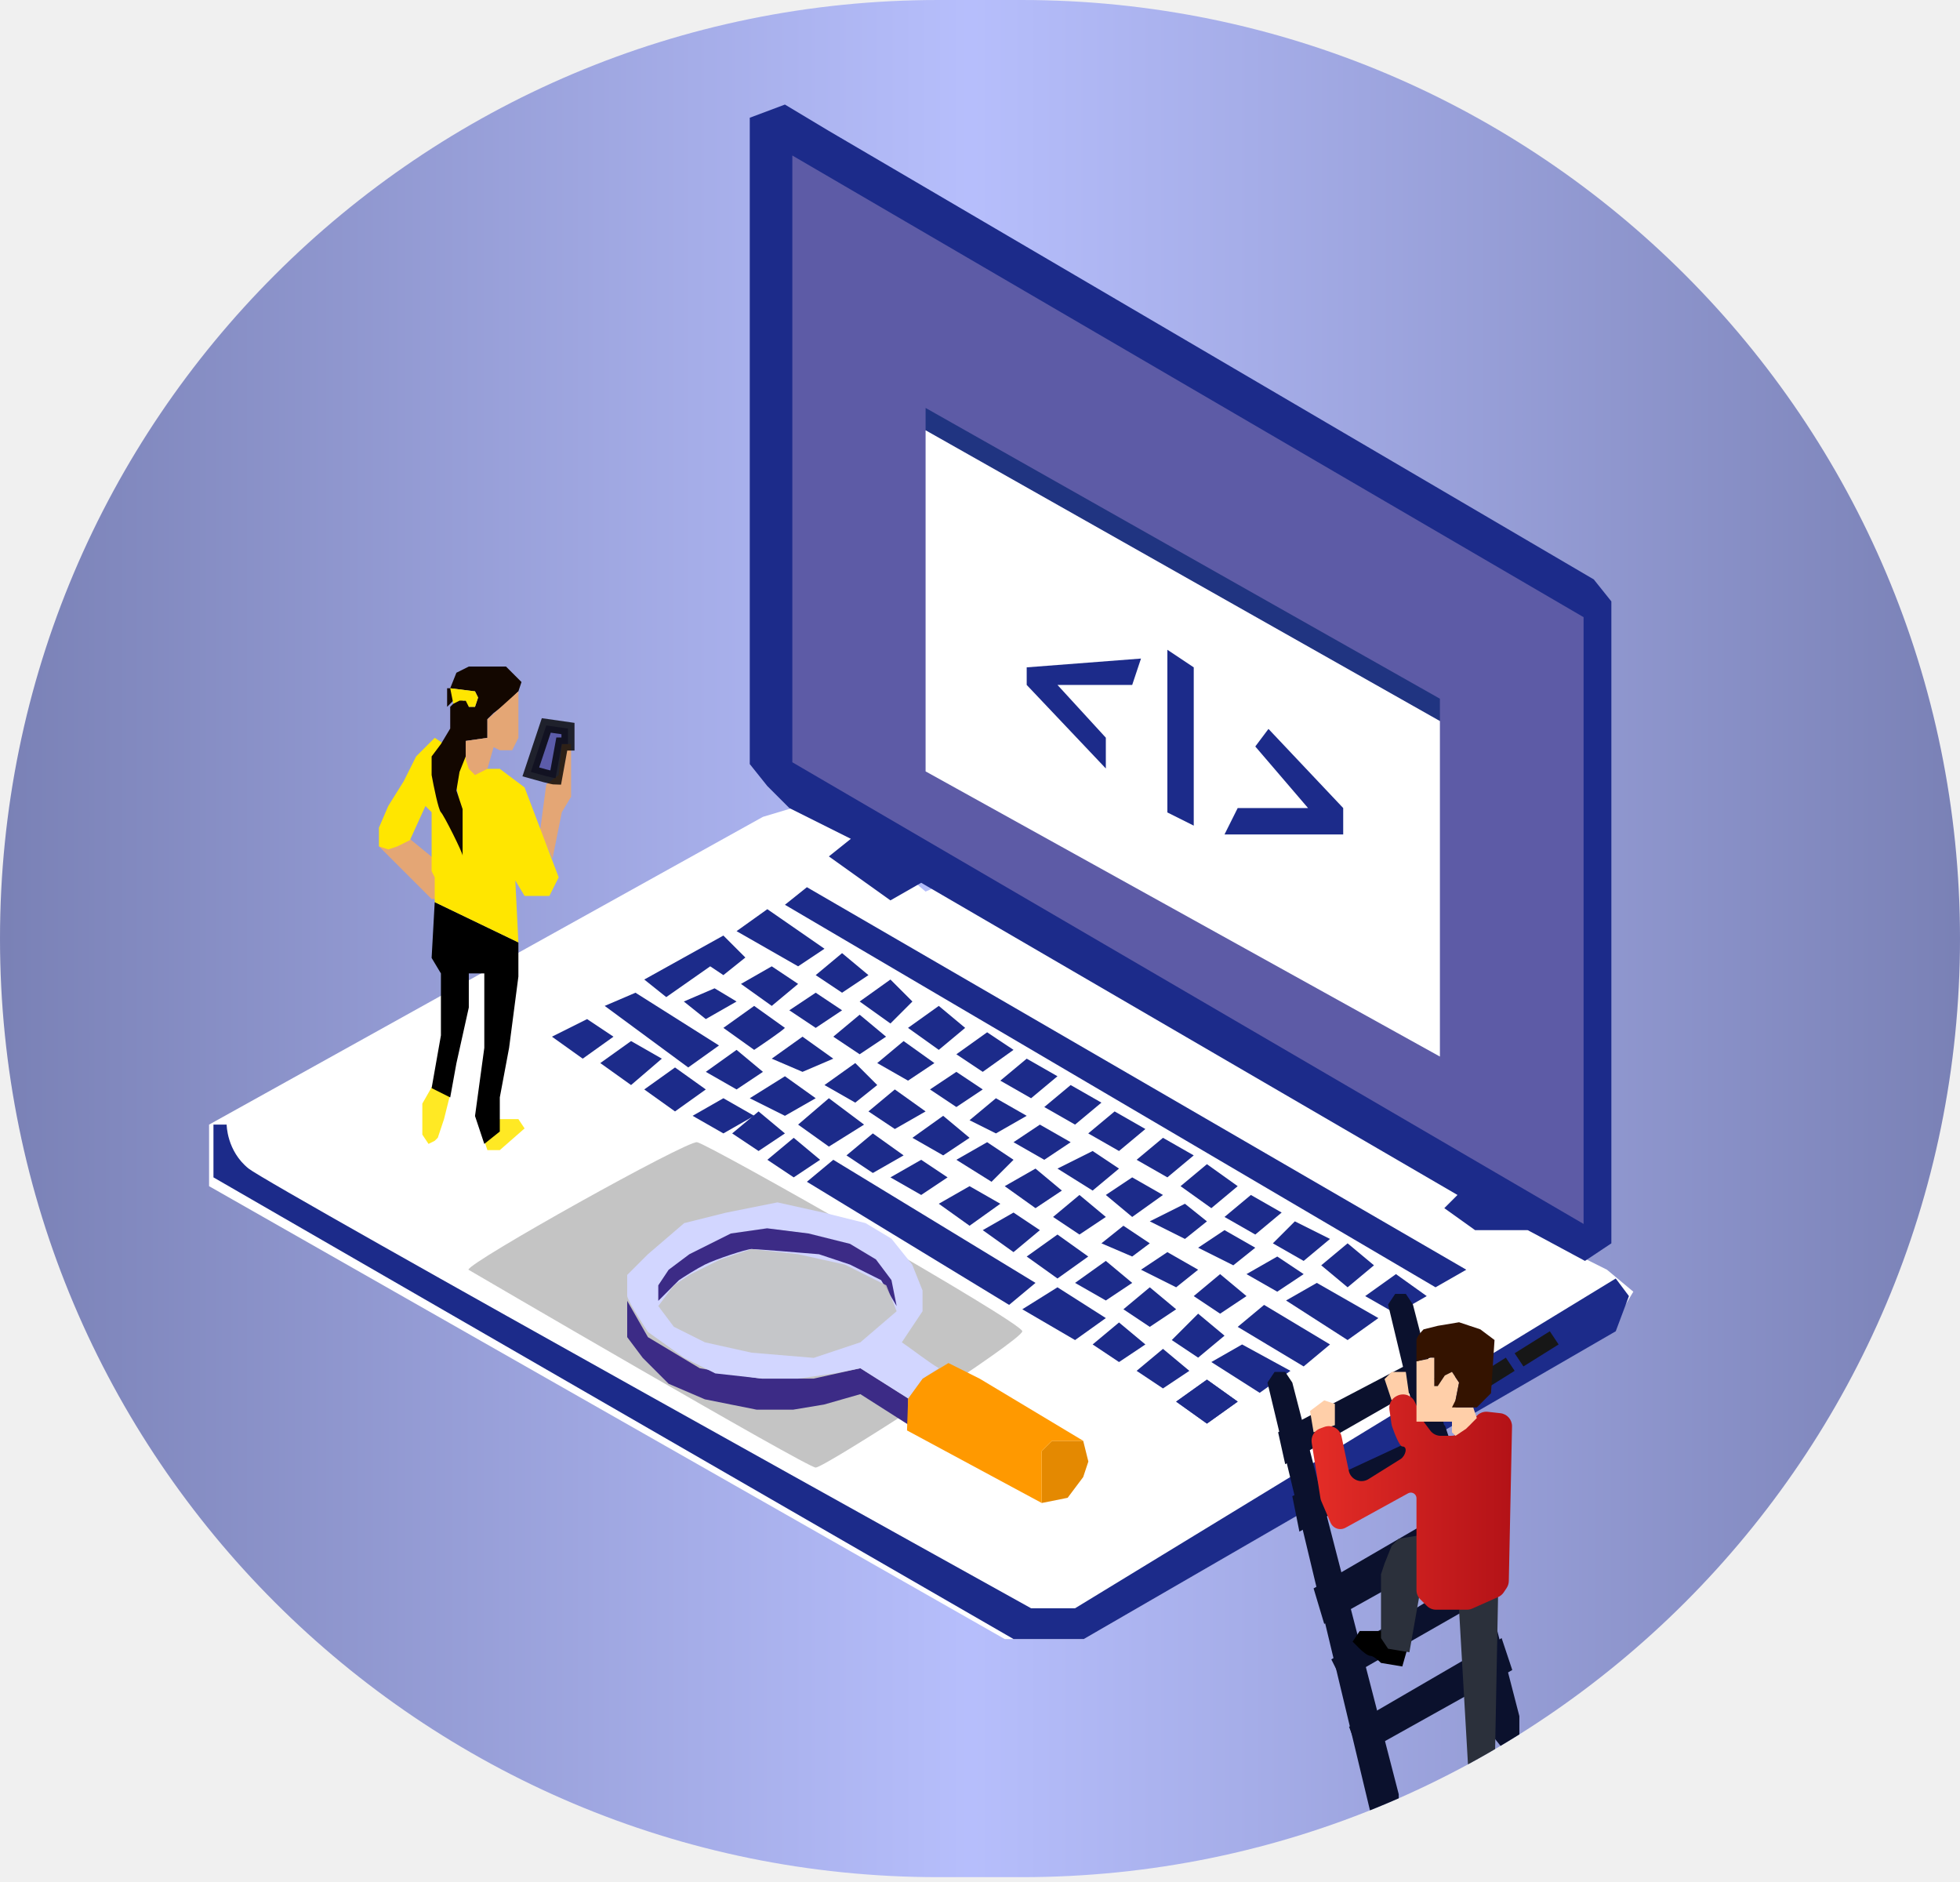
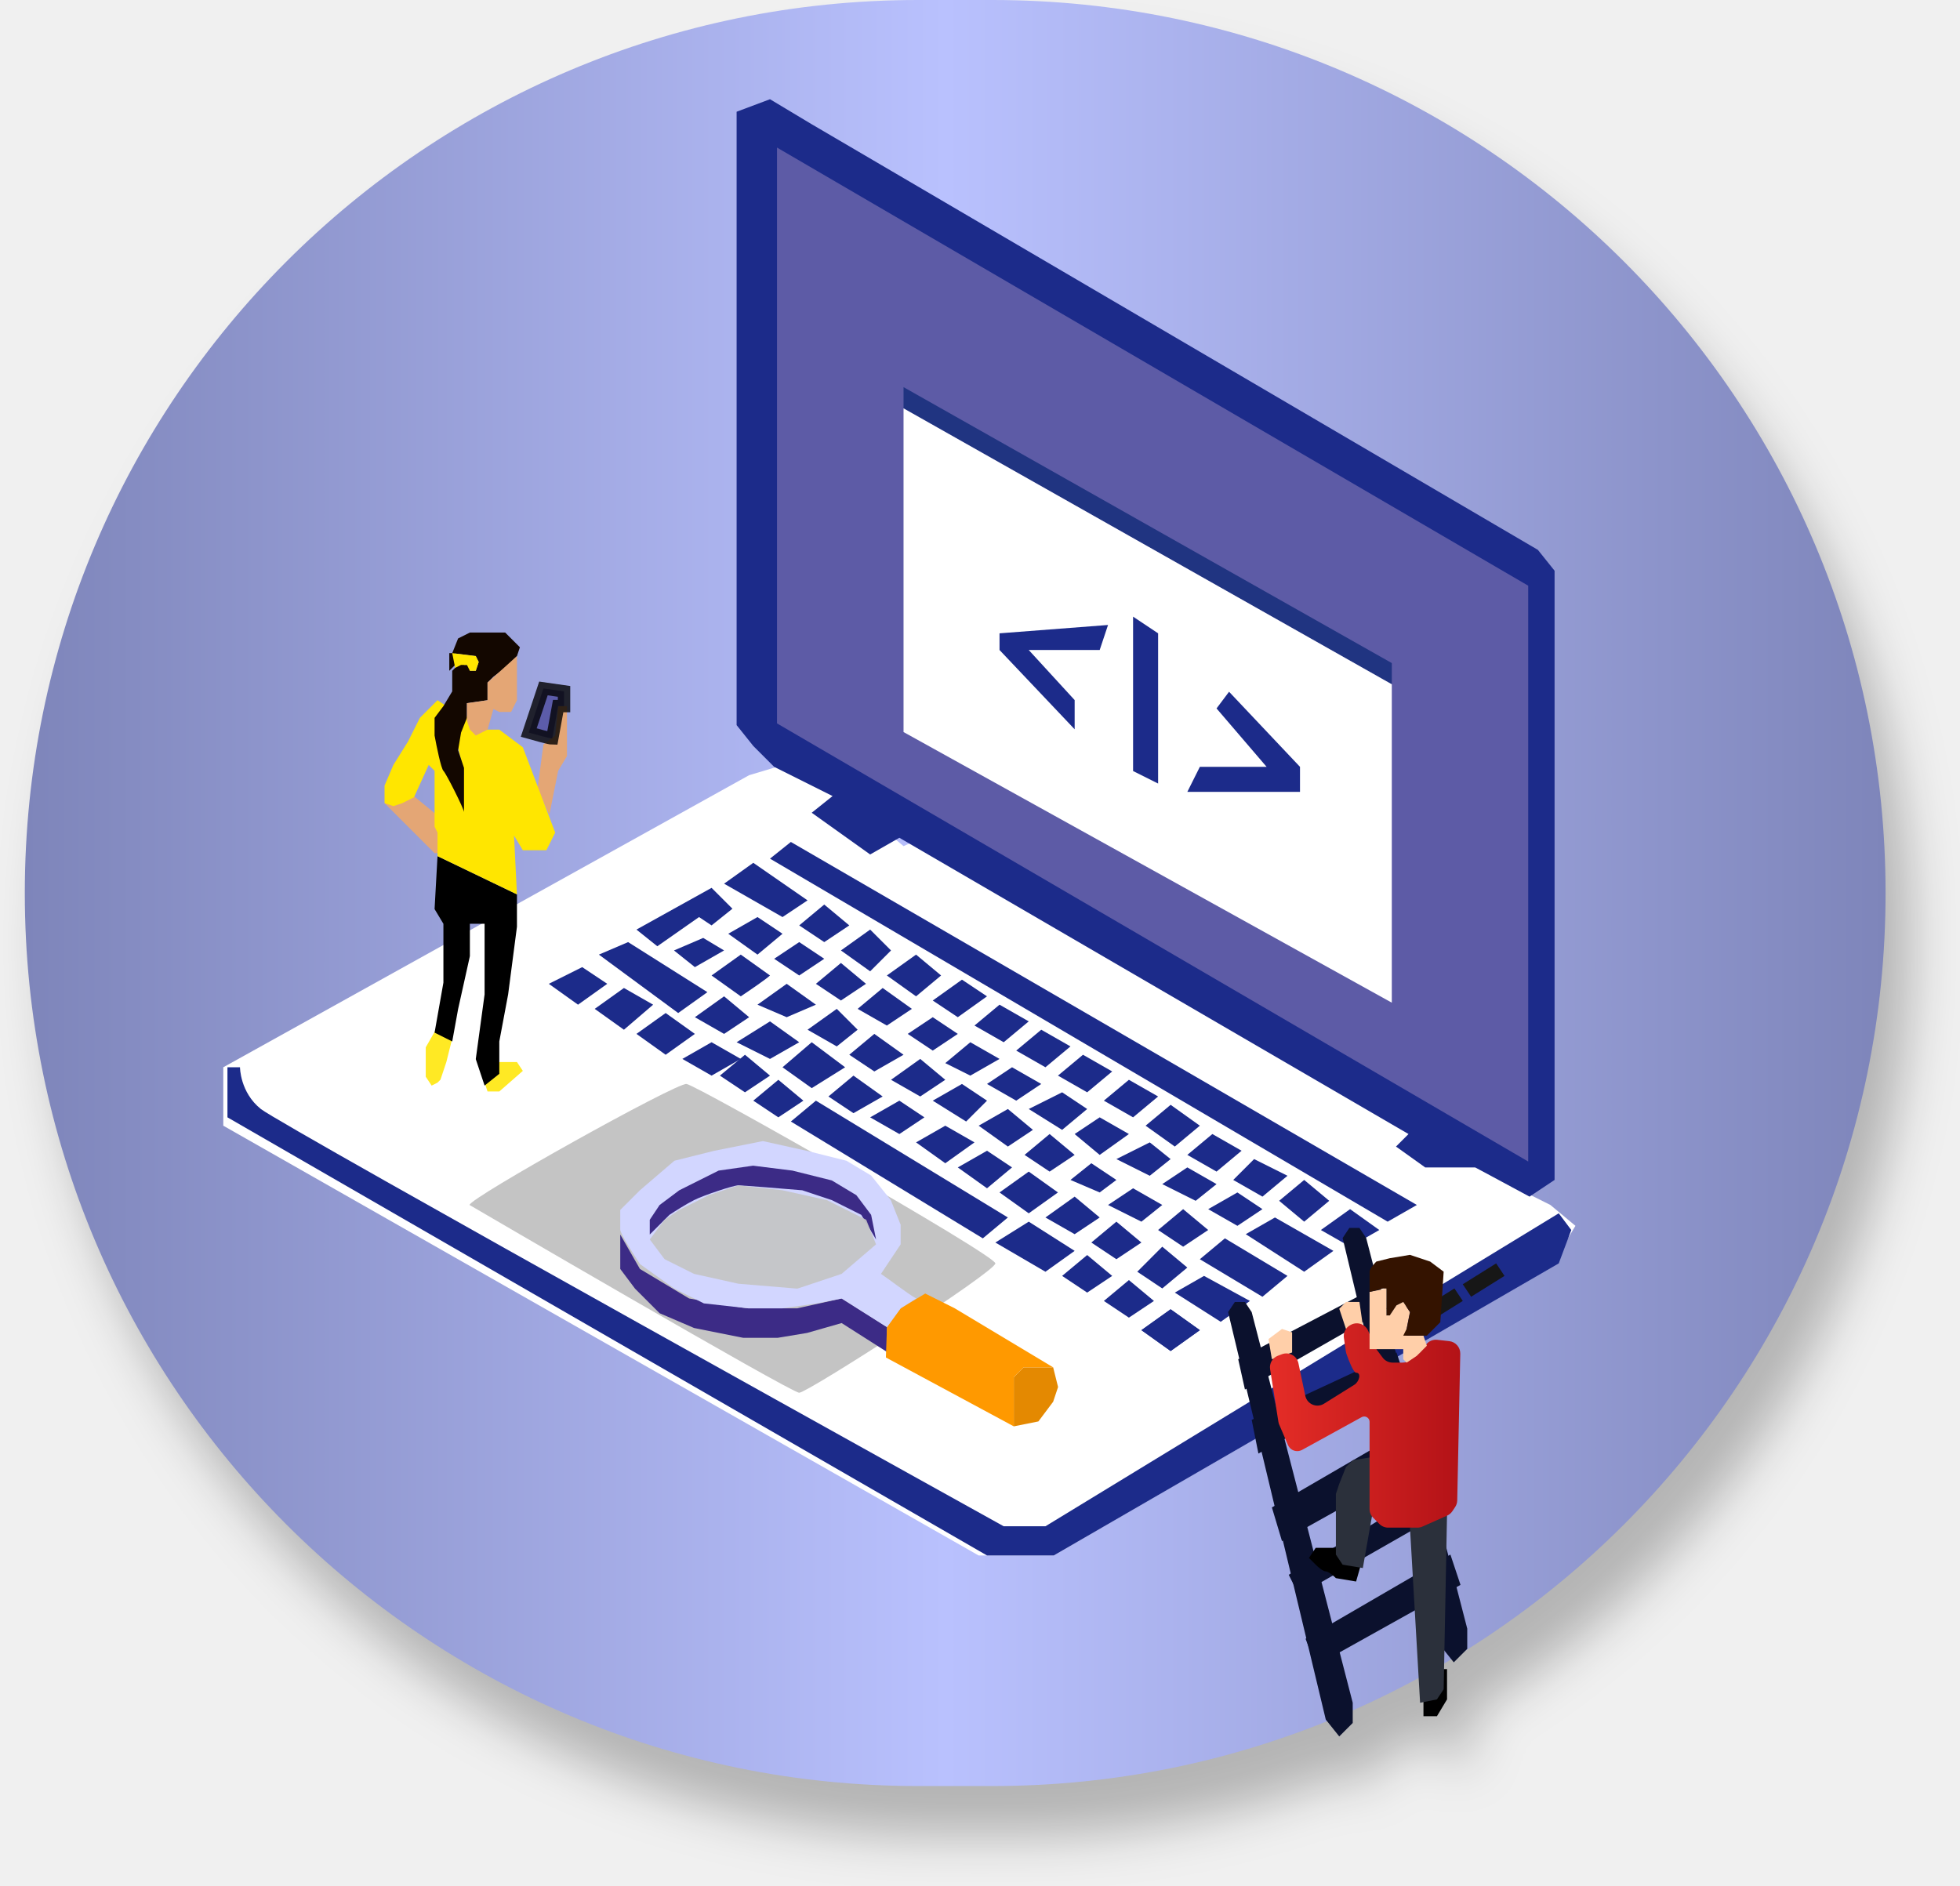
- <svg xmlns="http://www.w3.org/2000/svg" width="150" height="144" viewBox="0 0 150 144" fill="none">
-   <g clip-path="url(#clip0)">
-     <rect width="150" height="143.63" rx="71.815" fill="url(#paint0_linear)" fill-opacity="0.8" />
-     <path d="M16 90.759L76.892 125.411H82.948L122.981 102.198L125 98.833L122.981 97.151L116.253 93.787L113.225 91.769L114.571 90.759L73.864 66.874L70.836 68.219L66.463 64.519L67.809 63.846L65.79 62.5L61.753 61.491L58.389 62.5L16 86.049V90.759Z" fill="white" />
-     <path d="M82.275 123.056L123.654 97.824L124.664 99.17L123.654 101.861L82.948 125.41H77.565L16.336 90.086V86.049H17.346C17.346 86.049 17.346 88.068 19.028 89.414C20.71 90.759 78.91 123.056 78.91 123.056H82.275Z" fill="#1C2B8A" />
-     <path d="M116.926 94.124H113.898H112.889L110.534 92.441L111.543 91.432L70.5 67.546L68.145 68.892L63.435 65.528L65.117 64.182L60.407 61.827L58.725 60.145L57.38 58.463V9.009L60.071 8L63.435 10.018L121.972 44.333L123.318 46.015V49.043V95.133L121.299 96.478L116.926 94.124Z" fill="#1C2B8A" />
-     <path d="M121.192 93.648V47.222L60.637 11.898V58.324L121.192 93.648Z" fill="#5D5BA6" />
-     <path d="M110.197 55.172V53.461L70.836 31.213V32.924L110.197 55.172Z" fill="#203481" />
-     <path d="M110.197 80.842V55.172L70.836 32.924V59.022L110.197 80.842Z" fill="white" />
-     <path d="M100.105 61.827L96.068 57.117L97.077 55.772L102.796 61.827V63.846H93.713L94.722 61.827H100.105Z" fill="#1C2B8A" />
-     <path d="M91.358 63.173V51.062L89.34 49.716V62.164L91.358 63.173Z" fill="#1C2B8A" />
-     <path d="M80.929 52.407H86.648L87.321 50.389L78.574 51.062V52.407L84.63 58.799V56.444L80.929 52.407Z" fill="#1C2B8A" />
-     <path d="M119.281 102.87L118.608 101.861L115.917 103.543L116.589 104.552L119.281 102.87Z" fill="#171717" />
-     <path d="M115.917 104.889L115.244 103.88L112.552 105.562L113.225 106.571L115.917 104.889Z" fill="#171717" />
-     <path d="M53.343 87.395C54.171 87.503 78.238 101.188 78.238 101.861C78.238 102.534 63.099 112.29 62.426 112.29C61.753 112.29 35.849 97.151 35.849 97.151C35.853 96.587 52.514 87.287 53.343 87.395Z" fill="#C4C4C4" />
-     <path d="M90.012 107.244L92.367 108.926L94.722 107.244L92.367 105.562L90.012 107.244Z" fill="#1C2B8A" />
-     <path d="M90.012 107.244L92.367 108.926L94.722 107.244L92.367 105.562L90.012 107.244Z" fill="#1C2B8A" />
-     <path d="M82.275 102.534L84.63 100.852L80.929 98.497L78.238 100.179L82.275 102.534Z" fill="#1C2B8A" />
-     <path d="M77.228 99.843L79.247 98.16L63.772 88.741L61.753 90.423L77.228 99.843Z" fill="#1C2B8A" />
-     <path d="M99.096 93.451L101.787 94.796L99.769 96.478L97.414 95.133L99.096 93.451Z" fill="#1C2B8A" />
-     <path d="M95.731 91.432L98.086 92.778L96.068 94.46L93.713 93.114L95.731 91.432Z" fill="#1C2B8A" />
-     <path d="M92.704 92.441L94.722 90.759L92.367 89.077L90.349 90.759L92.704 92.441Z" fill="#1C2B8A" />
-     <path d="M89.34 90.086L91.358 88.404L89.003 87.059L86.985 88.741L89.34 90.086Z" fill="#1C2B8A" />
-     <path d="M85.639 88.068L87.657 86.386L85.302 85.04L83.284 86.722L85.639 88.068Z" fill="#1C2B8A" />
-     <path d="M82.275 86.049L84.293 84.367L81.938 83.022L79.92 84.704L82.275 86.049Z" fill="#1C2B8A" />
-     <path d="M78.91 84.031L80.929 82.349L78.574 81.003L76.556 82.685L78.91 84.031Z" fill="#1C2B8A" />
-     <path d="M75.21 82.012L77.565 80.33L75.546 78.985L73.191 80.667L75.21 82.012Z" fill="#1C2B8A" />
-     <path d="M73.191 84.704L75.21 83.358L73.191 82.012L71.173 83.358L73.191 84.704Z" fill="#1C2B8A" />
-     <path d="M76.219 86.722L78.574 85.376L76.219 84.031L74.201 85.713L76.219 86.722Z" fill="#1C2B8A" />
-     <path d="M79.92 88.741L81.938 87.395L79.583 86.049L77.565 87.395L79.92 88.741Z" fill="#1C2B8A" />
-     <path d="M55.361 86.722L57.716 85.376L55.361 84.031L53.006 85.376L55.361 86.722Z" fill="#1C2B8A" />
-     <path d="M51.66 85.04L54.015 83.358L51.66 81.676L49.306 83.358L51.66 85.04Z" fill="#1C2B8A" />
-     <path d="M48.296 83.022L50.651 81.003L48.296 79.657L45.941 81.34L48.296 83.022Z" fill="#1C2B8A" />
-     <path d="M44.596 81.003L46.951 79.321L44.932 77.975L42.241 79.321L44.596 81.003Z" fill="#1C2B8A" />
-     <path d="M92.704 104.216L96.404 106.571L98.759 104.889L95.059 102.87L92.704 104.216Z" fill="#1C2B8A" />
-     <path d="M89.676 102.534L91.694 103.88L93.713 102.198L91.694 100.515L89.676 102.534Z" fill="#1C2B8A" />
-     <path d="M48.633 75.957L55.025 79.994L52.67 81.676L46.278 76.966L48.633 75.957Z" fill="#1C2B8A" />
-     <path d="M56.37 83.358L58.389 82.012L56.37 80.33L54.016 82.012L56.37 83.358Z" fill="#1C2B8A" />
-     <path d="M60.071 85.376L62.426 84.031L60.071 82.349L57.38 84.031L60.071 85.376Z" fill="#1C2B8A" />
-     <path d="M63.435 87.731L66.127 86.049L63.435 84.031L61.08 86.049L63.435 87.731Z" fill="#1C2B8A" />
-     <path d="M66.799 89.75L69.154 88.404L66.799 86.722L64.781 88.404L66.799 89.75Z" fill="#1C2B8A" />
-     <path d="M55.361 74.611L57.043 73.265L55.361 71.583L49.306 74.948L50.988 76.293L54.352 73.938L55.361 74.611Z" fill="#1C2B8A" />
-     <path d="M54.015 77.975L56.37 76.63L54.688 75.62L52.333 76.63L54.015 77.975Z" fill="#1C2B8A" />
-     <path d="M59.062 76.966L61.08 75.284L59.062 73.938L56.707 75.284L59.062 76.966Z" fill="#1C2B8A" />
-     <path d="M57.716 80.33C58.389 79.882 59.802 78.917 60.071 78.648L57.716 76.966L55.361 78.648L57.716 80.33Z" fill="#1C2B8A" />
-     <path d="M61.417 82.012L63.772 81.003L61.417 79.321L59.062 81.003L61.417 82.012Z" fill="#1C2B8A" />
-     <path d="M62.426 78.648L64.444 77.302L62.426 75.957L60.407 77.302L62.426 78.648Z" fill="#1C2B8A" />
-     <path d="M61.08 73.938L63.099 72.593L58.725 69.565L56.37 71.247L61.08 73.938Z" fill="#1C2B8A" />
-     <path d="M64.444 75.957L66.463 74.611L64.444 72.929L62.426 74.611L64.444 75.957Z" fill="#1C2B8A" />
-     <path d="M68.145 78.312L69.827 76.63L68.145 74.948L65.79 76.63L68.145 78.312Z" fill="#1C2B8A" />
-     <path d="M65.79 80.667L67.809 79.321L65.79 77.639L63.772 79.321L65.79 80.667Z" fill="#1C2B8A" />
-     <path d="M65.454 84.367L67.136 83.022L65.454 81.34L63.099 83.022L65.454 84.367Z" fill="#1C2B8A" />
-     <path d="M68.481 86.386L70.836 85.04L68.481 83.358L66.463 85.04L68.481 86.386Z" fill="#1C2B8A" />
-     <path d="M70.5 91.432L72.519 90.086L70.5 88.741L68.145 90.086L70.5 91.432Z" fill="#1C2B8A" />
-     <path d="M74.201 93.787L76.555 92.105L74.201 90.759L71.846 92.105L74.201 93.787Z" fill="#1C2B8A" />
-     <path d="M71.846 80.33L73.864 78.648L71.846 76.966L69.491 78.648L71.846 80.33Z" fill="#1C2B8A" />
-     <path d="M69.491 82.685L71.509 81.34L69.154 79.657L67.136 81.34L69.491 82.685Z" fill="#1C2B8A" />
-     <path d="M72.182 88.404L74.201 87.059L72.182 85.376L69.827 87.059L72.182 88.404Z" fill="#1C2B8A" />
-     <path d="M87.994 98.497L90.012 100.179L87.994 101.525L85.975 100.179L87.994 98.497Z" fill="#1C2B8A" />
-     <path d="M89.003 103.207L91.022 104.889L89.003 106.235L86.985 104.889L89.003 103.207Z" fill="#1C2B8A" />
-     <path d="M85.639 101.188L87.657 102.87L85.639 104.216L83.62 102.87L85.639 101.188Z" fill="#1C2B8A" />
-     <path d="M60.744 87.059L62.762 88.741L60.744 90.086L58.725 88.741L60.744 87.059Z" fill="#1C2B8A" />
-     <path d="M58.053 85.04L60.071 86.722L58.053 88.068L56.034 86.722L58.053 85.04Z" fill="#1C2B8A" />
-     <path d="M99.769 104.552L101.787 102.87L96.741 99.843L94.722 101.525L99.769 104.552Z" fill="#1C2B8A" />
-     <path d="M103.133 102.534L105.488 100.852L100.778 98.16L98.423 99.506L103.133 102.534Z" fill="#1C2B8A" />
-     <path d="M106.833 100.515L109.188 99.17L106.833 97.488L104.478 99.17L106.833 100.515Z" fill="#1C2B8A" />
-     <path d="M103.133 98.497L105.151 96.815L103.133 95.133L101.114 96.815L103.133 98.497Z" fill="#1C2B8A" />
-     <path d="M97.75 98.833L99.769 97.488L97.75 96.142L95.395 97.488L97.75 98.833Z" fill="#1C2B8A" />
-     <path d="M93.376 100.515L95.395 99.17L93.376 97.488L91.358 99.17L93.376 100.515Z" fill="#1C2B8A" />
-     <path d="M94.386 96.815L96.068 95.469L93.713 94.123L91.694 95.469L94.386 96.815Z" fill="#1C2B8A" />
-     <path d="M90.012 98.497L91.694 97.151L89.34 95.806L87.321 97.151L90.012 98.497Z" fill="#1C2B8A" />
-     <path d="M90.685 94.796L92.367 93.451L90.685 92.105L87.994 93.451L90.685 94.796Z" fill="#1C2B8A" />
-     <path d="M86.648 96.142L87.994 95.133L85.975 93.787L84.293 95.133L86.648 96.142Z" fill="#1C2B8A" />
-     <path d="M84.63 99.506L86.648 98.16L84.63 96.478L82.275 98.16L84.63 99.506Z" fill="#1C2B8A" />
-     <path d="M86.648 93.114L89.003 91.432L86.648 90.086L84.63 91.432L86.648 93.114Z" fill="#1C2B8A" />
-     <path d="M83.62 91.096L85.639 89.414L83.62 88.068L80.929 89.414L83.62 91.096Z" fill="#1C2B8A" />
-     <path d="M82.611 94.46L84.63 93.114L82.611 91.432L80.593 93.114L82.611 94.46Z" fill="#1C2B8A" />
-     <path d="M80.929 97.824L83.284 96.142L80.929 94.46L78.574 96.142L80.929 97.824Z" fill="#1C2B8A" />
-     <path d="M77.565 95.806L79.583 94.124L77.565 92.778L75.21 94.124L77.565 95.806Z" fill="#1C2B8A" />
-     <path d="M79.247 92.441L81.265 91.096L79.247 89.414L76.892 90.759L79.247 92.441Z" fill="#1C2B8A" />
-     <path d="M75.883 90.423L77.565 88.741L75.546 87.395L73.191 88.741L75.883 90.423Z" fill="#1C2B8A" />
-     <path d="M60.071 69.228L109.861 98.497L112.216 97.151L61.753 67.883L60.071 69.228Z" fill="#1C2B8A" />
-     <path d="M109.219 103.616L97.815 109.589L98.358 112.033L109.762 105.517L109.219 103.616Z" fill="#0B112D" />
-     <path d="M110.576 109.046L98.901 114.477L99.444 117.192L111.119 110.675L110.576 109.046Z" fill="#0B112D" />
-     <path d="M112.205 114.748L100.53 121.536L101.344 124.252L113.02 117.735L112.205 114.748Z" fill="#0B112D" />
-     <path d="M113.563 119.907L101.887 126.967L102.702 128.596L114.106 122.079L113.563 119.907Z" fill="#0B112D" />
-     <path d="M114.921 125.338L103.245 132.126L104.06 134.298L115.735 127.781L114.921 125.338Z" fill="#0B112D" />
-     <path d="M106.775 99L106.232 99.815L114.106 132.669L115.192 134.026L116.278 132.94V131.311L108.132 99.815L107.589 99H106.775Z" fill="#0B112D" />
-     <path d="M97.543 104.974L97 105.788L104.874 138.642L105.96 140L107.046 138.914V137.285L98.901 105.788L98.358 104.974H97.543Z" fill="#0B112D" />
-     <path d="M106.503 125.609V125.881L107.861 125.609L107.318 127.51L105.689 127.238C105.508 127.057 105.091 126.695 104.874 126.695C104.657 126.695 104.241 126.333 104.06 126.152L103.517 125.609L104.06 124.795H105.96L106.503 125.609Z" fill="black" />
-     <path d="M108.675 121.808L107.861 126.424L106.232 126.152L105.689 125.338V124.523V120.45L105.96 119.636L106.503 118.278L107.046 117.735L108.675 117.464V121.808Z" fill="#2B303B" />
-     <path d="M113.563 136.742H112.748V138.371H113.834L114.649 137.013V134.57H114.106L113.834 136.199L113.563 136.742Z" fill="black" />
-     <path d="M111.662 123.166L112.477 137.285L113.834 137.013L114.377 136.199L114.649 122.079L111.662 123.166Z" fill="#2B303B" />
-     <path d="M102.159 109.046L100.53 109.589L100.258 107.96L101.344 107.146L102.159 107.417V109.046Z" fill="#FFCFA9" />
-     <path d="M107.861 106.874L106.503 107.146L105.96 105.517L106.503 104.973H107.589L107.861 106.874Z" fill="#FFCFA9" />
-     <path d="M109.197 122.873L108.697 122.372C108.509 122.185 108.404 121.93 108.404 121.665V114.637C108.404 114.399 108.211 114.205 107.972 114.205C107.899 114.205 107.827 114.224 107.764 114.259L102.966 116.897C102.649 117.072 102.254 117.016 101.998 116.76C101.925 116.687 101.866 116.6 101.826 116.505L101.122 114.863C101.089 114.787 101.066 114.707 101.053 114.625L100.386 110.395C100.311 109.926 100.577 109.47 101.022 109.303L101.341 109.184C101.914 108.969 102.544 109.315 102.67 109.914L103.222 112.533C103.365 113.213 104.141 113.544 104.73 113.175L107.185 111.641C107.568 111.401 107.77 110.675 107.318 110.675C107.111 110.675 106.725 109.695 106.532 109.131C106.513 109.075 106.499 109.016 106.491 108.957L106.334 107.859C106.273 107.433 106.491 107.016 106.876 106.823L106.925 106.799C107.435 106.544 108.054 106.766 108.286 107.287L108.901 108.671C108.932 108.74 108.97 108.805 109.015 108.865L109.462 109.461C109.65 109.713 109.947 109.861 110.262 109.861H110.305H111.057C111.274 109.861 111.484 109.791 111.657 109.661L112.363 109.132C112.438 109.075 112.506 109.008 112.563 108.932L112.949 108.417C113.161 108.134 113.507 107.984 113.859 108.023L114.827 108.131C115.341 108.188 115.727 108.628 115.716 109.146L115.47 120.974C115.466 121.164 115.407 121.349 115.302 121.507L115.081 121.838C114.976 121.996 114.829 122.12 114.655 122.197L112.671 123.079C112.543 123.136 112.405 123.166 112.265 123.166H110.848H109.904C109.639 123.166 109.385 123.06 109.197 122.873Z" fill="url(#paint1_linear)" />
-     <path d="M111.119 108.775V109.589L111.391 109.861L112.205 109.318L113.02 108.503L112.748 107.689H111.391V107.417V107.146L111.662 105.788L111.119 104.973L110.576 105.245L110.033 106.06H109.762V103.887L108.404 104.159V108.775H111.119Z" fill="#FFCFA9" />
-     <path d="M114.106 106.603L113.02 107.689H111.119L111.391 107.146L111.662 105.788L111.119 104.974L110.576 105.245L110.033 106.06H109.762V103.887H109.49L108.404 104.159V102.53C108.404 102.313 108.766 101.896 108.947 101.715L110.033 101.444L111.662 101.172L113.291 101.715L114.377 102.53L114.106 106.603Z" fill="#341300" />
-     <path d="M33.269 82.782L33.981 83.256L34.455 83.731L33.981 85.628L33.506 87.051L33.269 87.288L32.795 87.526L32.321 86.814V84.442L33.269 82.782Z" fill="#FFE924" />
-     <path d="M37.301 88L36.827 86.577H37.301L37.776 86.103L38.25 85.628H39.673L40.147 86.34L38.25 88H37.776H37.301Z" fill="#FFE924" />
-     <path d="M35.878 77.09V74.481H37.064V76.378V80.173L36.353 85.391L37.064 87.526L38.25 86.577V83.968L38.962 80.173L39.673 74.718V72.109L33.269 69.026L33.032 73.295L33.744 74.481V79.224L33.032 83.256L34.455 83.968L34.929 81.359L35.878 77.09Z" fill="black" />
-     <path d="M33.032 68.788L29 64.756L30.897 63.808L33.506 65.942V67.128V68.788H33.032Z" fill="#E4A675" />
-     <path d="M41.808 60.013L41.333 63.571L42.282 65.705L42.994 62.148L43.705 60.962V58.827V56.929H42.994L42.756 59.301L41.808 60.013Z" fill="#E4A675" />
-     <path d="M39.436 67.365L39.673 72.109L33.269 69.026V67.128L33.032 66.654V62.147L32.558 61.673L31.372 64.282L30.423 64.756L29.712 64.994L29 64.756V63.333L29.712 61.673L30.897 59.776L31.846 57.878L33.269 56.455L33.981 56.929L33.506 57.641L33.269 59.064V60.25L33.981 61.91L34.929 63.44V63.096L35.404 62.385L34.929 60.25V59.301L35.404 57.404L36.353 58.827H37.538H38.25L40.147 60.25L42.756 67.128L42.045 68.551H40.147L39.436 67.365Z" fill="#FFE600" />
-     <path d="M40.622 59.064C41.175 59.222 42.33 59.538 42.519 59.538L42.994 56.929H43.468V55.744L41.808 55.506L40.622 59.064Z" fill="#5C5CAA" stroke="black" stroke-opacity="0.8" />
-     <path d="M33.744 62.147C33.981 62.385 35.404 65.231 35.404 65.468V62.859V61.91L34.929 60.487L35.167 59.064L35.641 57.878V56.692L37.301 56.455V55.744V55.032L37.776 54.558L38.724 53.846L39.673 52.897L39.91 52.186L39.436 51.712L38.724 51H37.064H35.878L34.929 51.474L34.455 52.66L36.353 52.897L36.59 53.372L36.353 54.083H35.878V53.609H35.641H35.404V53.372H35.167L34.929 53.609L34.692 53.846L34.455 54.083V55.744L33.744 56.929L33.032 57.878V59.301C33.19 60.171 33.554 61.958 33.744 62.147Z" fill="#130700" />
-     <path d="M34.218 52.66V54.083L34.692 53.609V52.66H34.218Z" fill="#130700" />
-     <path d="M35.167 53.609L34.692 53.846L34.455 52.66L36.353 52.897L36.59 53.372L36.353 54.083H36.115H35.878L35.641 53.609H35.167Z" fill="#FFE600" />
-     <path d="M37.776 57.167L37.301 58.827L36.353 59.301L35.878 58.827L35.641 58.115V56.692L37.301 56.455V55.032L39.673 52.897V56.455L39.199 57.404H38.25L37.776 57.167Z" fill="#E4A675" />
-     <path d="M81.707 114.603L79.724 115V111.034L80.517 110.241H82.897L83.293 111.828L82.897 113.017L81.707 114.603Z" fill="#E48901" />
-     <path d="M65.845 104.69L69.5 107V109L65.845 106.672L63.069 107.466L60.69 107.862H57.914L53.948 107.069L51.172 105.879L49.19 103.897L48 102.31V99.534L49.586 102.31L53.552 104.69C55.006 104.954 57.993 105.483 58.31 105.483H62.276L65.845 104.69Z" fill="#3C2B86" />
-     <path d="M69.5 107L69.414 109.448L79.724 115V113.017V111.034L80.517 110.241H82.897L74.966 105.483L72.586 104.293L70.603 105.483L69.5 107Z" fill="#FF9900" />
-     <path d="M70.603 100.328L69.017 102.707C69.679 103.148 71.064 104.231 71.853 104.69L70.603 105.483L69.5 107L65.845 104.69L63.862 105.086L61.086 105.483H58.31L54.741 105.086L52.362 103.897L49.586 101.914C49.057 101.121 48 99.455 48 99.138V97.552L49.586 95.966L52.362 93.586L55.535 92.793L59.5 92L63.069 92.793L66.241 93.586L68.224 94.776L69.81 96.759L70.603 98.741V100.328Z" fill="#D2D6FF" />
-     <path d="M51.965 97.948L50.379 99.534V98.345L51.172 97.155L52.759 95.966L55.931 94.379L58.707 93.983L61.879 94.379L65.052 95.172L67.034 96.362L68.224 97.948L68.621 99.931L67.431 97.948L65.052 96.759L62.672 95.966C61.086 95.833 57.834 95.569 57.517 95.569C57.121 95.569 54.741 96.362 53.948 96.759C53.314 97.076 52.362 97.684 51.965 97.948Z" fill="#3C2B86" />
-     <path d="M51.569 101.517L50.379 99.931L51.569 98.345L52.759 97.552L55.138 96.362L57.517 95.569L61.086 95.966L64.655 96.759L67.828 98.345L68.621 100.328L65.845 102.707L62.276 103.897L57.517 103.5L53.948 102.707L51.569 101.517Z" fill="#C4C4C4" fill-opacity="0.92" />
+ <svg xmlns="http://www.w3.org/2000/svg" width="158" height="152" viewBox="0 0 158 152" fill="none">
+   <g filter="url(#filter0_d)">
+     <rect x="2" width="150" height="144" rx="72" fill="url(#paint0_linear)" />
+     <path d="M18 90.759L78.892 125.411H84.948L124.981 102.198L127 98.833L124.981 97.151L118.253 93.787L115.225 91.769L116.571 90.759L75.864 66.874L72.836 68.219L68.463 64.519L69.809 63.846L67.79 62.5L63.753 61.491L60.389 62.5L18 86.049V90.759Z" fill="white" />
+     <path d="M84.275 123.056L125.654 97.824L126.664 99.17L125.654 101.861L84.948 125.41H79.565L18.336 90.086V86.049H19.346C19.346 86.049 19.346 88.068 21.028 89.414C22.71 90.759 80.91 123.056 80.91 123.056H84.275Z" fill="#1C2B8A" />
+     <path d="M118.926 94.124H115.898H114.889L112.534 92.441L113.543 91.432L72.5 67.546L70.145 68.892L65.435 65.528L67.117 64.182L62.407 61.827L60.725 60.145L59.38 58.463V9.009L62.071 8L65.435 10.018L123.972 44.333L125.318 46.015V49.043V95.133L123.299 96.478L118.926 94.124Z" fill="#1C2B8A" />
+     <path d="M123.192 93.648V47.222L62.637 11.898V58.324L123.192 93.648Z" fill="#5D5BA6" />
+     <path d="M112.197 55.172V53.461L72.836 31.213V32.924L112.197 55.172Z" fill="#203481" />
+     <path d="M112.197 80.842V55.172L72.836 32.924V59.022L112.197 80.842Z" fill="white" />
+     <path d="M102.105 61.827L98.068 57.117L99.077 55.772L104.796 61.827V63.846H95.713L96.722 61.827H102.105Z" fill="#1C2B8A" />
+     <path d="M93.358 63.173V51.062L91.34 49.716V62.164L93.358 63.173Z" fill="#1C2B8A" />
+     <path d="M82.929 52.407H88.648L89.321 50.389L80.574 51.062V52.407L86.63 58.799V56.444L82.929 52.407Z" fill="#1C2B8A" />
+     <path d="M121.281 102.87L120.608 101.861L117.917 103.543L118.589 104.552L121.281 102.87Z" fill="#171717" />
+     <path d="M117.917 104.889L117.244 103.88L114.552 105.562L115.225 106.571L117.917 104.889Z" fill="#171717" />
+     <path d="M55.343 87.395C56.171 87.503 80.238 101.188 80.238 101.861C80.238 102.534 65.099 112.29 64.426 112.29C63.753 112.29 37.849 97.151 37.849 97.151C37.853 96.587 54.514 87.287 55.343 87.395Z" fill="#C4C4C4" />
+     <path d="M92.012 107.244L94.367 108.926L96.722 107.244L94.367 105.562L92.012 107.244Z" fill="#1C2B8A" />
+     <path d="M92.012 107.244L94.367 108.926L96.722 107.244L94.367 105.562L92.012 107.244Z" fill="#1C2B8A" />
+     <path d="M84.275 102.534L86.63 100.852L82.929 98.497L80.238 100.179L84.275 102.534Z" fill="#1C2B8A" />
+     <path d="M79.228 99.843L81.247 98.16L65.772 88.741L63.753 90.423L79.228 99.843Z" fill="#1C2B8A" />
+     <path d="M101.096 93.451L103.787 94.796L101.769 96.478L99.414 95.133L101.096 93.451Z" fill="#1C2B8A" />
+     <path d="M97.731 91.432L100.086 92.778L98.068 94.46L95.713 93.114L97.731 91.432Z" fill="#1C2B8A" />
+     <path d="M94.704 92.441L96.722 90.759L94.367 89.077L92.349 90.759L94.704 92.441Z" fill="#1C2B8A" />
+     <path d="M91.34 90.086L93.358 88.404L91.003 87.059L88.985 88.741L91.34 90.086Z" fill="#1C2B8A" />
+     <path d="M87.639 88.068L89.657 86.386L87.302 85.04L85.284 86.722L87.639 88.068Z" fill="#1C2B8A" />
+     <path d="M84.275 86.049L86.293 84.367L83.938 83.022L81.92 84.704L84.275 86.049Z" fill="#1C2B8A" />
+     <path d="M80.91 84.031L82.929 82.349L80.574 81.003L78.556 82.685L80.91 84.031Z" fill="#1C2B8A" />
+     <path d="M77.21 82.012L79.565 80.33L77.546 78.985L75.191 80.667L77.21 82.012Z" fill="#1C2B8A" />
+     <path d="M75.191 84.704L77.21 83.358L75.191 82.012L73.173 83.358L75.191 84.704Z" fill="#1C2B8A" />
+     <path d="M78.219 86.722L80.574 85.376L78.219 84.031L76.201 85.713L78.219 86.722Z" fill="#1C2B8A" />
+     <path d="M81.92 88.741L83.938 87.395L81.583 86.049L79.565 87.395L81.92 88.741Z" fill="#1C2B8A" />
+     <path d="M57.361 86.722L59.716 85.376L57.361 84.031L55.006 85.376L57.361 86.722Z" fill="#1C2B8A" />
+     <path d="M53.66 85.04L56.015 83.358L53.66 81.676L51.306 83.358L53.66 85.04Z" fill="#1C2B8A" />
+     <path d="M50.296 83.022L52.651 81.003L50.296 79.657L47.941 81.34L50.296 83.022Z" fill="#1C2B8A" />
+     <path d="M46.596 81.003L48.951 79.321L46.932 77.975L44.241 79.321L46.596 81.003Z" fill="#1C2B8A" />
+     <path d="M94.704 104.216L98.404 106.571L100.759 104.889L97.059 102.87L94.704 104.216Z" fill="#1C2B8A" />
+     <path d="M91.676 102.534L93.694 103.88L95.713 102.198L93.694 100.515L91.676 102.534Z" fill="#1C2B8A" />
+     <path d="M50.633 75.957L57.025 79.994L54.67 81.676L48.278 76.966L50.633 75.957Z" fill="#1C2B8A" />
+     <path d="M58.37 83.358L60.389 82.012L58.37 80.33L56.016 82.012L58.37 83.358Z" fill="#1C2B8A" />
+     <path d="M62.071 85.376L64.426 84.031L62.071 82.349L59.38 84.031L62.071 85.376Z" fill="#1C2B8A" />
+     <path d="M65.435 87.731L68.127 86.049L65.435 84.031L63.08 86.049L65.435 87.731Z" fill="#1C2B8A" />
+     <path d="M68.799 89.75L71.154 88.404L68.799 86.722L66.781 88.404L68.799 89.75Z" fill="#1C2B8A" />
+     <path d="M57.361 74.611L59.043 73.265L57.361 71.583L51.306 74.948L52.988 76.293L56.352 73.938L57.361 74.611Z" fill="#1C2B8A" />
+     <path d="M56.015 77.975L58.37 76.63L56.688 75.62L54.333 76.63L56.015 77.975Z" fill="#1C2B8A" />
+     <path d="M61.062 76.966L63.08 75.284L61.062 73.938L58.707 75.284L61.062 76.966Z" fill="#1C2B8A" />
+     <path d="M59.716 80.33C60.389 79.882 61.802 78.917 62.071 78.648L59.716 76.966L57.361 78.648L59.716 80.33Z" fill="#1C2B8A" />
+     <path d="M63.417 82.012L65.772 81.003L63.417 79.321L61.062 81.003L63.417 82.012Z" fill="#1C2B8A" />
+     <path d="M64.426 78.648L66.444 77.302L64.426 75.957L62.407 77.302L64.426 78.648Z" fill="#1C2B8A" />
+     <path d="M63.08 73.938L65.099 72.593L60.725 69.565L58.37 71.247L63.08 73.938Z" fill="#1C2B8A" />
+     <path d="M66.444 75.957L68.463 74.611L66.444 72.929L64.426 74.611L66.444 75.957Z" fill="#1C2B8A" />
+     <path d="M70.145 78.312L71.827 76.63L70.145 74.948L67.79 76.63L70.145 78.312Z" fill="#1C2B8A" />
+     <path d="M67.79 80.667L69.809 79.321L67.79 77.639L65.772 79.321L67.79 80.667Z" fill="#1C2B8A" />
+     <path d="M67.454 84.367L69.136 83.022L67.454 81.34L65.099 83.022L67.454 84.367Z" fill="#1C2B8A" />
+     <path d="M70.481 86.386L72.836 85.04L70.481 83.358L68.463 85.04L70.481 86.386Z" fill="#1C2B8A" />
+     <path d="M72.5 91.432L74.519 90.086L72.5 88.741L70.145 90.086L72.5 91.432Z" fill="#1C2B8A" />
+     <path d="M76.201 93.787L78.555 92.105L76.201 90.759L73.846 92.105L76.201 93.787Z" fill="#1C2B8A" />
+     <path d="M73.846 80.33L75.864 78.648L73.846 76.966L71.491 78.648L73.846 80.33Z" fill="#1C2B8A" />
+     <path d="M71.491 82.685L73.509 81.34L71.154 79.657L69.136 81.34L71.491 82.685Z" fill="#1C2B8A" />
+     <path d="M74.182 88.404L76.201 87.059L74.182 85.376L71.827 87.059L74.182 88.404Z" fill="#1C2B8A" />
+     <path d="M89.994 98.497L92.012 100.179L89.994 101.525L87.975 100.179L89.994 98.497Z" fill="#1C2B8A" />
+     <path d="M91.003 103.207L93.022 104.889L91.003 106.235L88.985 104.889L91.003 103.207Z" fill="#1C2B8A" />
+     <path d="M87.639 101.188L89.657 102.87L87.639 104.216L85.62 102.87L87.639 101.188Z" fill="#1C2B8A" />
+     <path d="M62.744 87.059L64.762 88.741L62.744 90.086L60.725 88.741L62.744 87.059Z" fill="#1C2B8A" />
+     <path d="M60.053 85.04L62.071 86.722L60.053 88.068L58.034 86.722L60.053 85.04Z" fill="#1C2B8A" />
+     <path d="M101.769 104.552L103.787 102.87L98.741 99.843L96.722 101.525L101.769 104.552Z" fill="#1C2B8A" />
+     <path d="M105.133 102.534L107.488 100.852L102.778 98.16L100.423 99.506L105.133 102.534Z" fill="#1C2B8A" />
+     <path d="M108.833 100.515L111.188 99.17L108.833 97.488L106.478 99.17L108.833 100.515Z" fill="#1C2B8A" />
+     <path d="M105.133 98.497L107.151 96.815L105.133 95.133L103.114 96.815L105.133 98.497Z" fill="#1C2B8A" />
+     <path d="M99.75 98.833L101.769 97.488L99.75 96.142L97.395 97.488L99.75 98.833Z" fill="#1C2B8A" />
+     <path d="M95.376 100.515L97.395 99.17L95.376 97.488L93.358 99.17L95.376 100.515Z" fill="#1C2B8A" />
+     <path d="M96.386 96.815L98.068 95.469L95.713 94.123L93.694 95.469L96.386 96.815Z" fill="#1C2B8A" />
+     <path d="M92.012 98.497L93.694 97.151L91.34 95.806L89.321 97.151L92.012 98.497Z" fill="#1C2B8A" />
+     <path d="M92.685 94.796L94.367 93.451L92.685 92.105L89.994 93.451L92.685 94.796Z" fill="#1C2B8A" />
+     <path d="M88.648 96.142L89.994 95.133L87.975 93.787L86.293 95.133L88.648 96.142Z" fill="#1C2B8A" />
+     <path d="M86.63 99.506L88.648 98.16L86.63 96.478L84.275 98.16L86.63 99.506Z" fill="#1C2B8A" />
+     <path d="M88.648 93.114L91.003 91.432L88.648 90.086L86.63 91.432L88.648 93.114Z" fill="#1C2B8A" />
+     <path d="M85.62 91.096L87.639 89.414L85.62 88.068L82.929 89.414L85.62 91.096Z" fill="#1C2B8A" />
+     <path d="M84.611 94.46L86.63 93.114L84.611 91.432L82.593 93.114L84.611 94.46Z" fill="#1C2B8A" />
+     <path d="M82.929 97.824L85.284 96.142L82.929 94.46L80.574 96.142L82.929 97.824Z" fill="#1C2B8A" />
+     <path d="M79.565 95.806L81.583 94.124L79.565 92.778L77.21 94.124L79.565 95.806Z" fill="#1C2B8A" />
+     <path d="M81.247 92.441L83.265 91.096L81.247 89.414L78.892 90.759L81.247 92.441Z" fill="#1C2B8A" />
+     <path d="M77.883 90.423L79.565 88.741L77.546 87.395L75.191 88.741L77.883 90.423Z" fill="#1C2B8A" />
+     <path d="M62.071 69.228L111.861 98.497L114.216 97.151L63.753 67.883L62.071 69.228Z" fill="#1C2B8A" />
+     <path d="M111.219 103.616L99.815 109.589L100.358 112.033L111.762 105.517L111.219 103.616Z" fill="#0B112D" />
+     <path d="M112.576 109.046L100.901 114.477L101.444 117.192L113.119 110.675L112.576 109.046Z" fill="#0B112D" />
+     <path d="M114.205 114.748L102.53 121.536L103.344 124.252L115.02 117.735L114.205 114.748Z" fill="#0B112D" />
+     <path d="M115.563 119.907L103.887 126.967L104.702 128.596L116.106 122.079L115.563 119.907Z" fill="#0B112D" />
+     <path d="M116.921 125.338L105.245 132.126L106.06 134.298L117.735 127.781L116.921 125.338Z" fill="#0B112D" />
+     <path d="M108.775 99L108.232 99.815L116.106 132.669L117.192 134.026L118.278 132.94V131.311L110.132 99.815L109.589 99H108.775Z" fill="#0B112D" />
+     <path d="M99.543 104.974L99 105.788L106.874 138.642L107.96 140L109.046 138.914V137.285L100.901 105.788L100.358 104.974H99.543Z" fill="#0B112D" />
+     <path d="M108.503 125.609V125.881L109.861 125.609L109.318 127.51L107.689 127.238C107.508 127.057 107.091 126.695 106.874 126.695C106.657 126.695 106.241 126.333 106.06 126.152L105.517 125.609L106.06 124.795H107.96L108.503 125.609Z" fill="black" />
+     <path d="M110.675 121.808L109.861 126.424L108.232 126.152L107.689 125.338V124.523V120.45L107.96 119.636L108.503 118.278L109.046 117.735L110.675 117.464V121.808Z" fill="#2B303B" />
+     <path d="M115.563 136.742H114.748V138.371H115.834L116.649 137.013V134.57H116.106L115.834 136.199L115.563 136.742Z" fill="black" />
+     <path d="M113.662 123.166L114.477 137.285L115.834 137.013L116.377 136.199L116.649 122.079L113.662 123.166Z" fill="#2B303B" />
+     <path d="M104.159 109.046L102.53 109.589L102.258 107.96L103.344 107.146L104.159 107.417V109.046Z" fill="#FFCFA9" />
+     <path d="M109.861 106.874L108.503 107.146L107.96 105.517L108.503 104.973H109.589L109.861 106.874Z" fill="#FFCFA9" />
+     <path d="M111.197 122.873L110.697 122.372C110.509 122.185 110.404 121.93 110.404 121.665V114.637C110.404 114.399 110.211 114.205 109.972 114.205C109.899 114.205 109.827 114.224 109.764 114.259L104.966 116.897C104.649 117.072 104.254 117.016 103.998 116.76C103.925 116.687 103.866 116.6 103.826 116.505L103.122 114.863C103.089 114.787 103.066 114.707 103.053 114.625L102.386 110.395C102.311 109.926 102.577 109.47 103.022 109.303L103.341 109.184C103.914 108.969 104.544 109.315 104.67 109.914L105.222 112.533C105.365 113.213 106.141 113.544 106.73 113.175L109.185 111.641C109.568 111.401 109.77 110.675 109.318 110.675C109.111 110.675 108.725 109.695 108.532 109.131C108.513 109.075 108.499 109.016 108.491 108.957L108.334 107.859C108.273 107.433 108.491 107.016 108.876 106.823L108.925 106.799C109.435 106.544 110.054 106.766 110.286 107.287L110.901 108.671C110.932 108.74 110.97 108.805 111.015 108.865L111.462 109.461C111.65 109.713 111.947 109.861 112.262 109.861H112.305H113.057C113.274 109.861 113.484 109.791 113.657 109.661L114.363 109.132C114.438 109.075 114.506 109.008 114.563 108.932L114.949 108.417C115.161 108.134 115.507 107.984 115.859 108.023L116.827 108.131C117.341 108.188 117.727 108.628 117.716 109.146L117.47 120.974C117.466 121.164 117.407 121.349 117.302 121.507L117.081 121.838C116.976 121.996 116.829 122.12 116.655 122.197L114.671 123.079C114.543 123.136 114.405 123.166 114.265 123.166H112.848H111.904C111.639 123.166 111.385 123.06 111.197 122.873Z" fill="url(#paint1_linear)" />
+     <path d="M113.119 108.775V109.589L113.391 109.861L114.205 109.318L115.02 108.503L114.748 107.689H113.391V107.417V107.146L113.662 105.788L113.119 104.973L112.576 105.245L112.033 106.06H111.762V103.887L110.404 104.159V108.775H113.119Z" fill="#FFCFA9" />
+     <path d="M116.106 106.603L115.02 107.689H113.119L113.391 107.146L113.662 105.788L113.119 104.974L112.576 105.245L112.033 106.06H111.762V103.887H111.49L110.404 104.159V102.53C110.404 102.313 110.766 101.896 110.947 101.715L112.033 101.444L113.662 101.172L115.291 101.715L116.377 102.53L116.106 106.603Z" fill="#341300" />
+     <path d="M35.269 82.782L35.981 83.256L36.455 83.731L35.981 85.628L35.506 87.051L35.269 87.288L34.795 87.526L34.321 86.814V84.442L35.269 82.782Z" fill="#FFE924" />
+     <path d="M39.301 88L38.827 86.577H39.301L39.776 86.103L40.25 85.628H41.673L42.147 86.34L40.25 88H39.776H39.301Z" fill="#FFE924" />
+     <path d="M37.878 77.09V74.481H39.064V76.378V80.173L38.353 85.391L39.064 87.526L40.25 86.577V83.968L40.962 80.173L41.673 74.718V72.109L35.269 69.026L35.032 73.295L35.744 74.481V79.224L35.032 83.256L36.455 83.968L36.929 81.359L37.878 77.09Z" fill="black" />
+     <path d="M35.032 68.788L31 64.756L32.897 63.808L35.506 65.942V67.128V68.788H35.032Z" fill="#E4A675" />
+     <path d="M43.808 60.013L43.333 63.571L44.282 65.705L44.994 62.148L45.705 60.962V58.827V56.929H44.994L44.756 59.301L43.808 60.013Z" fill="#E4A675" />
+     <path d="M41.436 67.365L41.673 72.109L35.269 69.026V67.128L35.032 66.654V62.147L34.558 61.673L33.372 64.282L32.423 64.756L31.712 64.994L31 64.756V63.333L31.712 61.673L32.897 59.776L33.846 57.878L35.269 56.455L35.981 56.929L35.506 57.641L35.269 59.064V60.25L35.981 61.91L36.929 63.44V63.096L37.404 62.385L36.929 60.25V59.301L37.404 57.404L38.353 58.827H39.538H40.25L42.147 60.25L44.756 67.128L44.045 68.551H42.147L41.436 67.365Z" fill="#FFE600" />
+     <path d="M42.622 59.064C43.175 59.222 44.33 59.538 44.519 59.538L44.994 56.929H45.468V55.744L43.808 55.506L42.622 59.064Z" fill="#5C5CAA" stroke="black" stroke-opacity="0.8" />
+     <path d="M35.744 62.147C35.981 62.385 37.404 65.231 37.404 65.468V62.859V61.91L36.929 60.487L37.167 59.064L37.641 57.878V56.692L39.301 56.455V55.744V55.032L39.776 54.558L40.724 53.846L41.673 52.897L41.91 52.186L41.436 51.712L40.724 51H39.064H37.878L36.929 51.474L36.455 52.66L38.353 52.897L38.59 53.372L38.353 54.083H37.878V53.609H37.641H37.404V53.372H37.167L36.929 53.609L36.692 53.846L36.455 54.083V55.744L35.744 56.929L35.032 57.878V59.301C35.19 60.171 35.554 61.958 35.744 62.147Z" fill="#130700" />
+     <path d="M36.218 52.66V54.083L36.692 53.609V52.66H36.218Z" fill="#130700" />
+     <path d="M37.167 53.609L36.692 53.846L36.455 52.66L38.353 52.897L38.59 53.372L38.353 54.083H38.115H37.878L37.641 53.609H37.167Z" fill="#FFE600" />
+     <path d="M39.776 57.167L39.301 58.827L38.353 59.301L37.878 58.827L37.641 58.115V56.692L39.301 56.455V55.032L41.673 52.897V56.455L41.199 57.404H40.25L39.776 57.167Z" fill="#E4A675" />
+     <path d="M83.707 114.603L81.724 115V111.034L82.517 110.241H84.897L85.293 111.828L84.897 113.017L83.707 114.603Z" fill="#E48901" />
+     <path d="M67.845 104.69L71.5 107V109L67.845 106.672L65.069 107.466L62.69 107.862H59.914L55.948 107.069L53.172 105.879L51.19 103.897L50 102.31V99.534L51.586 102.31L55.552 104.69C57.006 104.954 59.993 105.483 60.31 105.483H64.276L67.845 104.69Z" fill="#3C2B86" />
+     <path d="M71.5 107L71.414 109.448L81.724 115V113.017V111.034L82.517 110.241H84.897L76.966 105.483L74.586 104.293L72.603 105.483L71.5 107Z" fill="#FF9900" />
+     <path d="M72.603 100.328L71.017 102.707C71.679 103.148 73.064 104.231 73.853 104.69L72.603 105.483L71.5 107L67.845 104.69L65.862 105.086L63.086 105.483H60.31L56.741 105.086L54.362 103.897L51.586 101.914C51.057 101.121 50 99.455 50 99.138V97.552L51.586 95.966L54.362 93.586L57.535 92.793L61.5 92L65.069 92.793L68.241 93.586L70.224 94.776L71.81 96.759L72.603 98.741V100.328Z" fill="#D2D6FF" />
+     <path d="M53.965 97.948L52.379 99.534V98.345L53.172 97.155L54.759 95.966L57.931 94.379L60.707 93.983L63.879 94.379L67.052 95.172L69.034 96.362L70.224 97.948L70.621 99.931L69.431 97.948L67.052 96.759L64.672 95.966C63.086 95.833 59.834 95.569 59.517 95.569C59.121 95.569 56.741 96.362 55.948 96.759C55.314 97.076 54.362 97.684 53.965 97.948Z" fill="#3C2B86" />
+     <path d="M53.569 101.517L52.379 99.931L53.569 98.345L54.759 97.552L57.138 96.362L59.517 95.569L63.086 95.966L66.655 96.759L69.828 98.345L70.621 100.328L67.845 102.707L64.276 103.897L59.517 103.5L55.948 102.707L53.569 101.517Z" fill="#C4C4C4" fill-opacity="0.92" />
  </g>
  <defs>
-     <linearGradient id="paint0_linear" x1="0" y1="71.815" x2="150" y2="71.815" gradientUnits="userSpaceOnUse">
-       <stop stop-color="#5C65A7" />
-       <stop offset="0.495" stop-color="#A8B2FF" />
-       <stop offset="1" stop-color="#5C65A7" />
+     <filter id="filter0_d" x="0" y="0" width="158" height="152" filterUnits="userSpaceOnUse" color-interpolation-filters="sRGB">
+       <feFlood flood-opacity="0" result="BackgroundImageFix" />
+       <feColorMatrix in="SourceAlpha" type="matrix" values="0 0 0 0 0 0 0 0 0 0 0 0 0 0 0 0 0 0 127 0" />
+       <feOffset dx="2" dy="4" />
+       <feGaussianBlur stdDeviation="2" />
+       <feColorMatrix type="matrix" values="0 0 0 0 0 0 0 0 0 0 0 0 0 0 0 0 0 0 0.25 0" />
+       <feBlend mode="normal" in2="BackgroundImageFix" result="effect1_dropShadow" />
+       <feBlend mode="normal" in="SourceGraphic" in2="effect1_dropShadow" result="shape" />
+     </filter>
+     <linearGradient id="paint0_linear" x1="2" y1="72" x2="152" y2="72" gradientUnits="userSpaceOnUse">
+       <stop stop-color="#7E85BA" />
+       <stop offset="0.495" stop-color="#B9C1FE" />
+       <stop offset="1" stop-color="#7E85BA" />
    </linearGradient>
-     <linearGradient id="paint1_linear" x1="100.258" y1="114.748" x2="115.735" y2="114.748" gradientUnits="userSpaceOnUse">
+     <linearGradient id="paint1_linear" x1="102.258" y1="114.748" x2="117.735" y2="114.748" gradientUnits="userSpaceOnUse">
      <stop stop-color="#E52D27" />
      <stop offset="1" stop-color="#B31217" />
    </linearGradient>
-     <clipPath id="clip0">
-       <rect width="150" height="143.63" rx="71.815" fill="white" />
-     </clipPath>
  </defs>
</svg>
